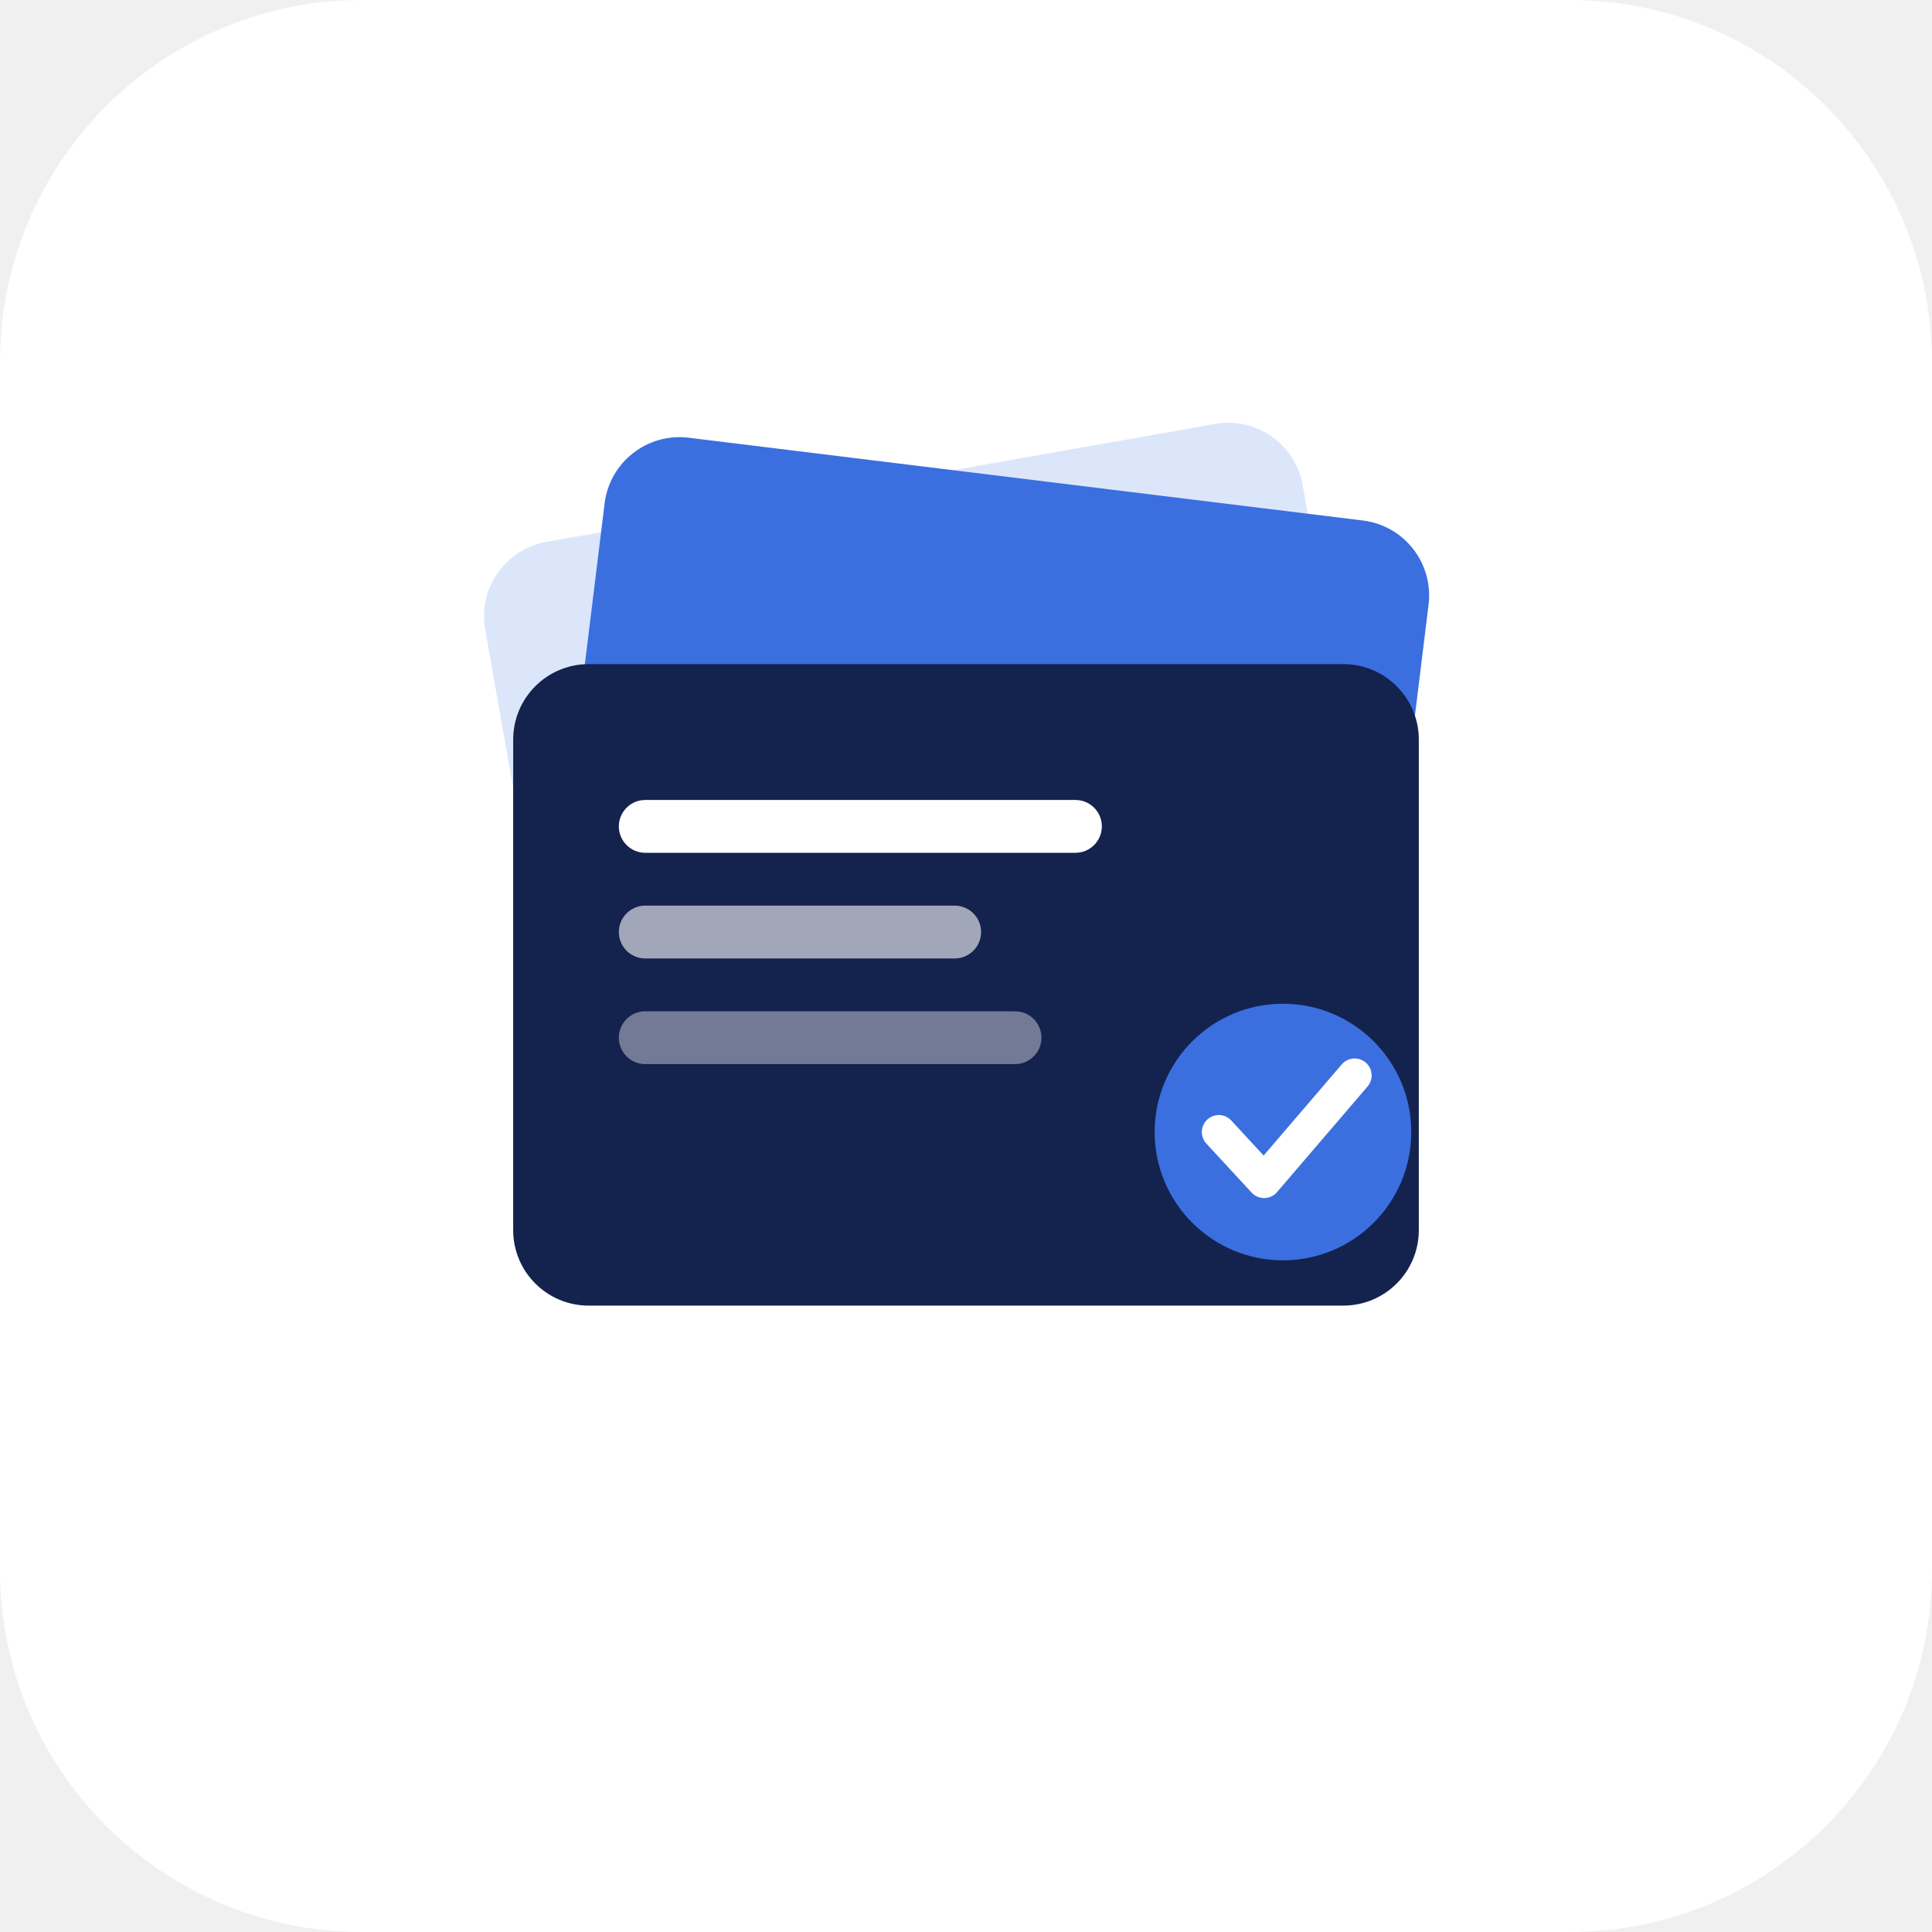
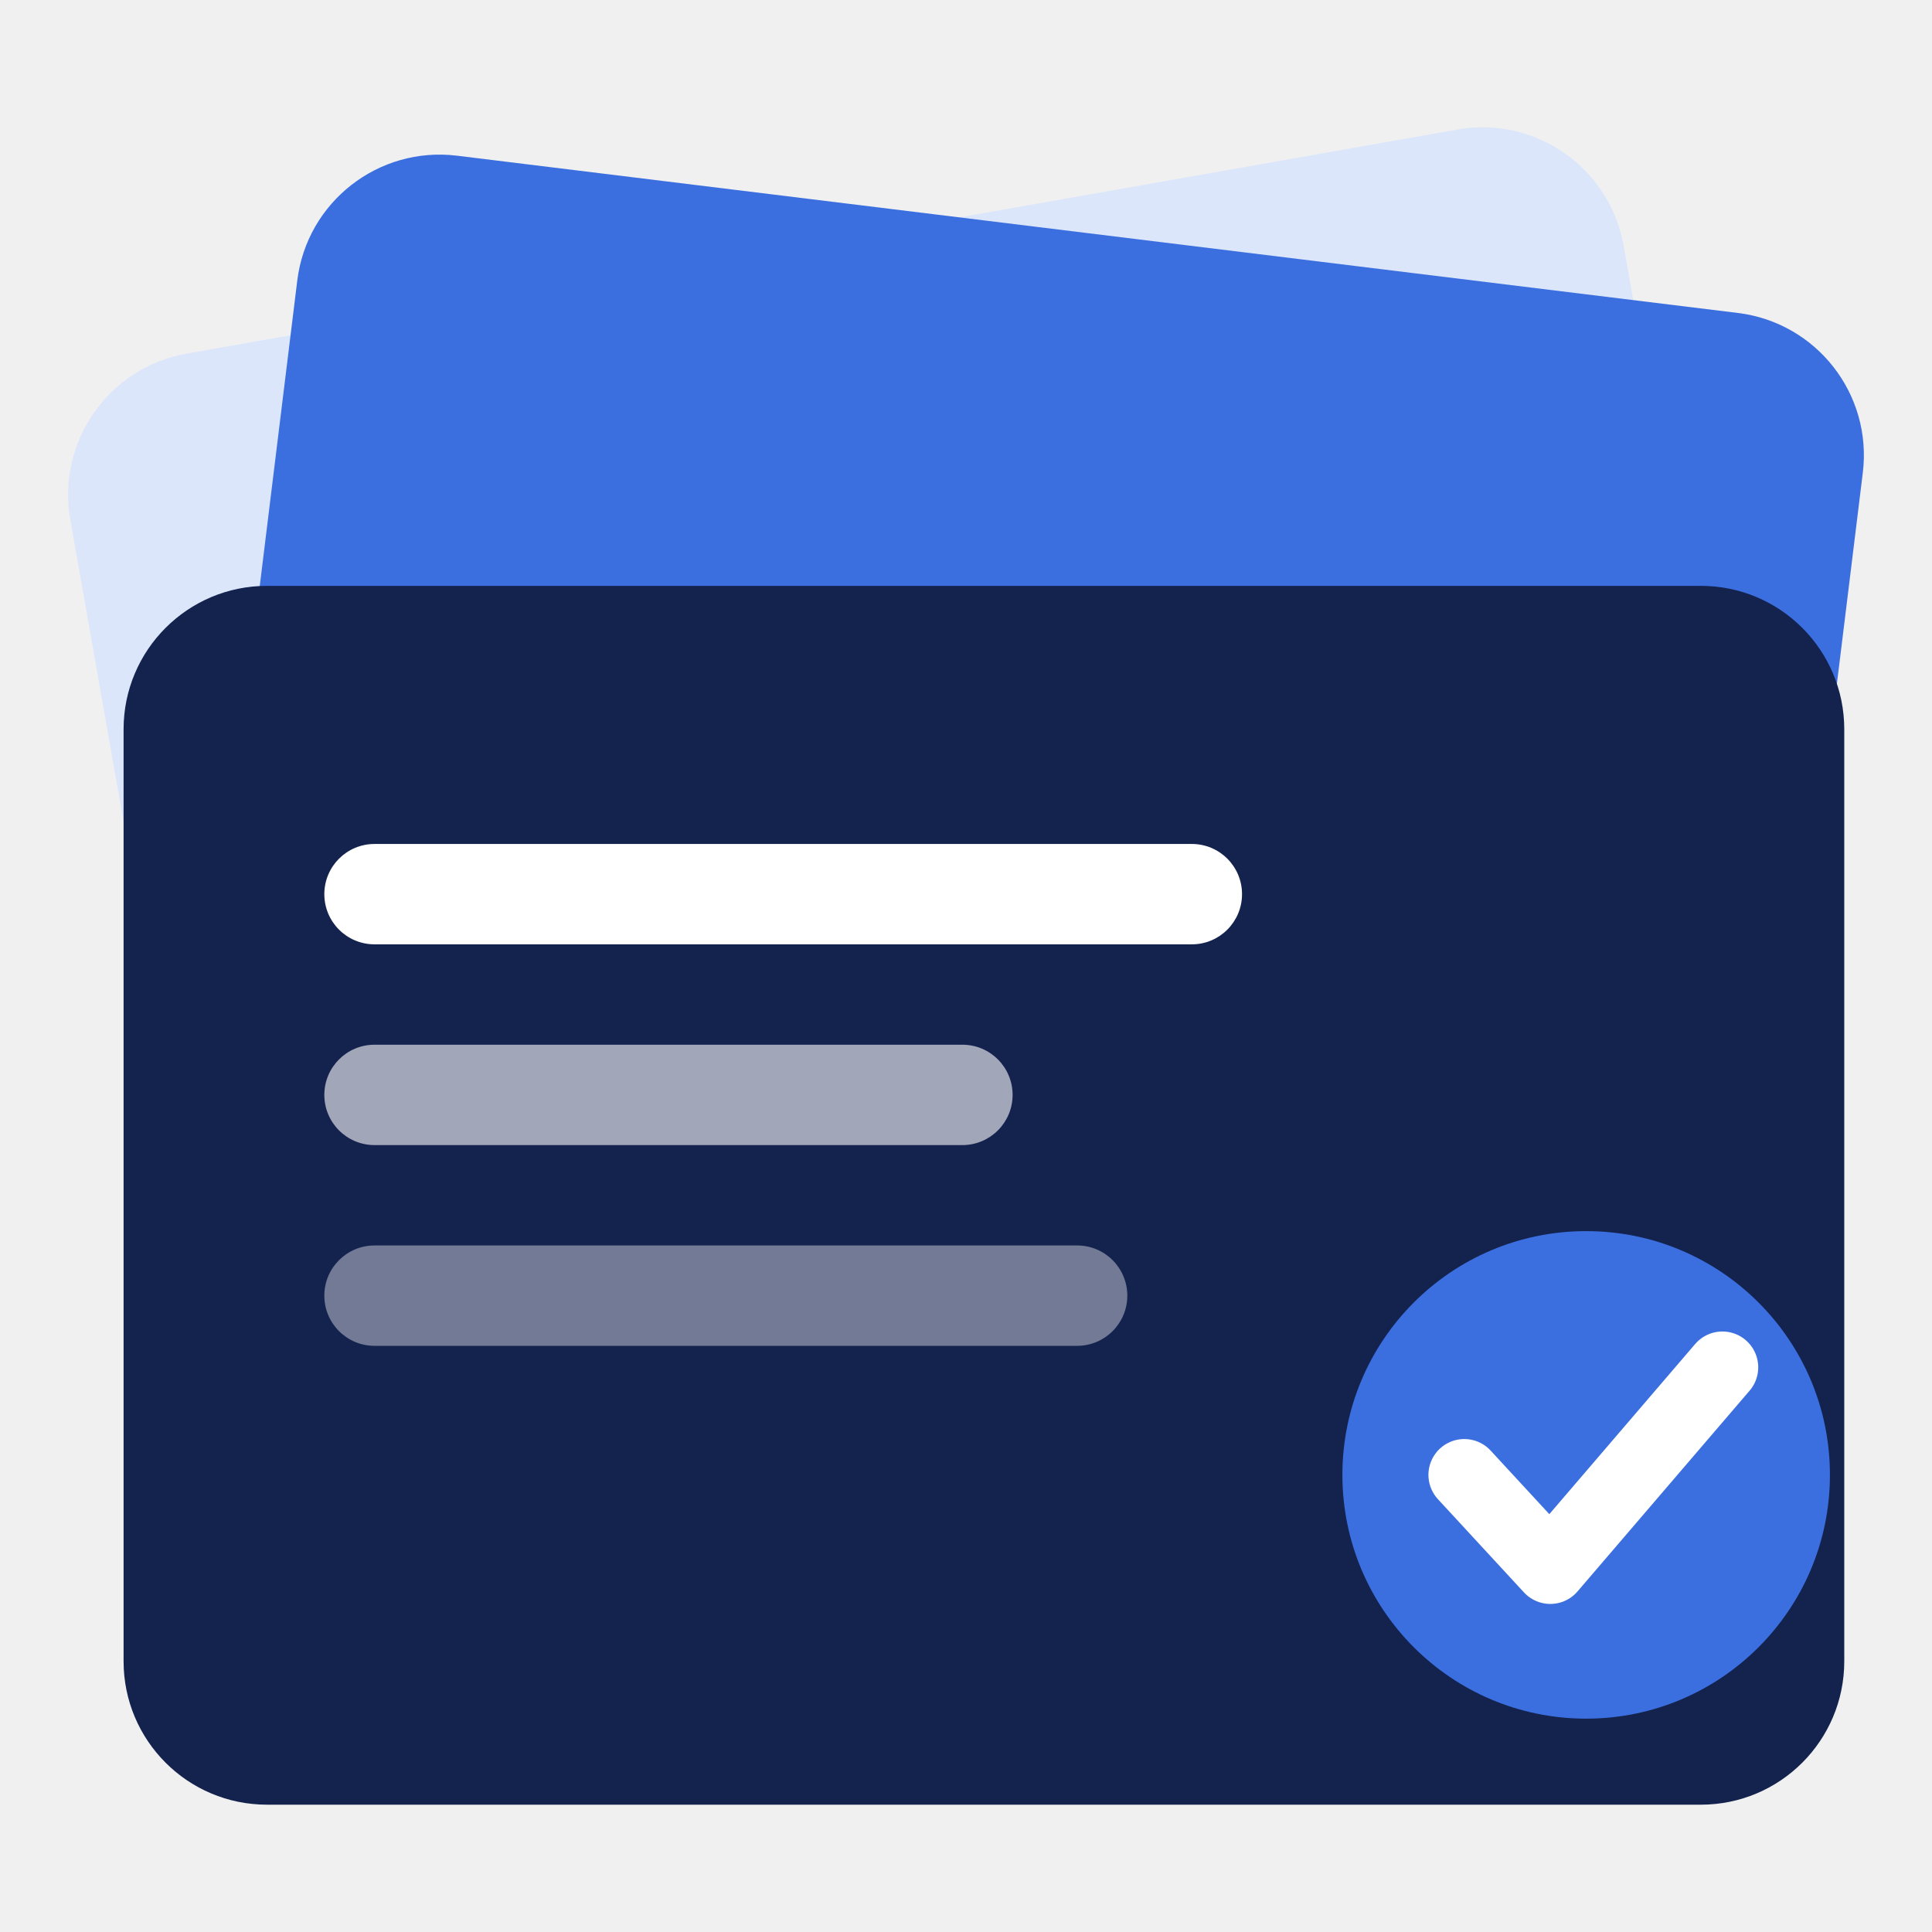
<svg xmlns="http://www.w3.org/2000/svg" viewBox="0 0 512 512">
-   <defs>
-     <style>
-       .navy{fill:#14224E;}
-       .blue{fill:#3B6FE0;}
-       .pale{fill:#DCE6FB;}
-       .white{fill:#FFFFFF;}
-     </style>
-   </defs>
-   <rect width="512" height="512" rx="96" fill="#FFFFFF" />
-   <g transform="rotate(-10 256 256)">
-     <rect x="146" y="126" width="220" height="160" rx="20" class="pale" />
+   <g transform="translate(-225.65 -179.14) scale(1.9)">
+     <g transform="rotate(-10 256 256)">
+       <rect x="146" y="126" width="220" height="160" rx="20" fill="#DCE6FB" />
+     </g>
+     <g transform="rotate(7 256 256)">
+       <rect x="146" y="126" width="220" height="160" rx="20" fill="#3B6FE0" />
+     </g>
+     <rect x="136" y="176" width="240" height="170" rx="20" fill="#14224E" />
+     <rect x="164" y="212" width="128" height="14" rx="7" fill="#FFFFFF" />
+     <rect x="164" y="240" width="96" height="14" rx="7" fill="#FFFFFF" opacity="0.6" />
+     <rect x="164" y="268" width="112" height="14" rx="7" fill="#FFFFFF" opacity="0.4" />
+     <circle cx="340" cy="300" r="34" fill="#3B6FE0" />
+     <path d="M323 300 l12 13 l24 -28" stroke="#FFFFFF" stroke-width="10" fill="none" stroke-linecap="round" stroke-linejoin="round" />
  </g>
-   <g transform="rotate(7 256 256)">
-     <rect x="146" y="126" width="220" height="160" rx="20" class="blue" />
-   </g>
-   <rect x="136" y="176" width="240" height="170" rx="20" class="navy" />
-   <rect x="164" y="212" width="128" height="14" rx="7" class="white" />
-   <rect x="164" y="240" width="96" height="14" rx="7" class="white" opacity="0.6" />
-   <rect x="164" y="268" width="112" height="14" rx="7" class="white" opacity="0.4" />
-   <circle cx="340" cy="300" r="34" class="blue" />
-   <path d="M323 300 l12 13 l24 -28" stroke="#FFFFFF" stroke-width="9" fill="none" stroke-linecap="round" stroke-linejoin="round" />
</svg>
